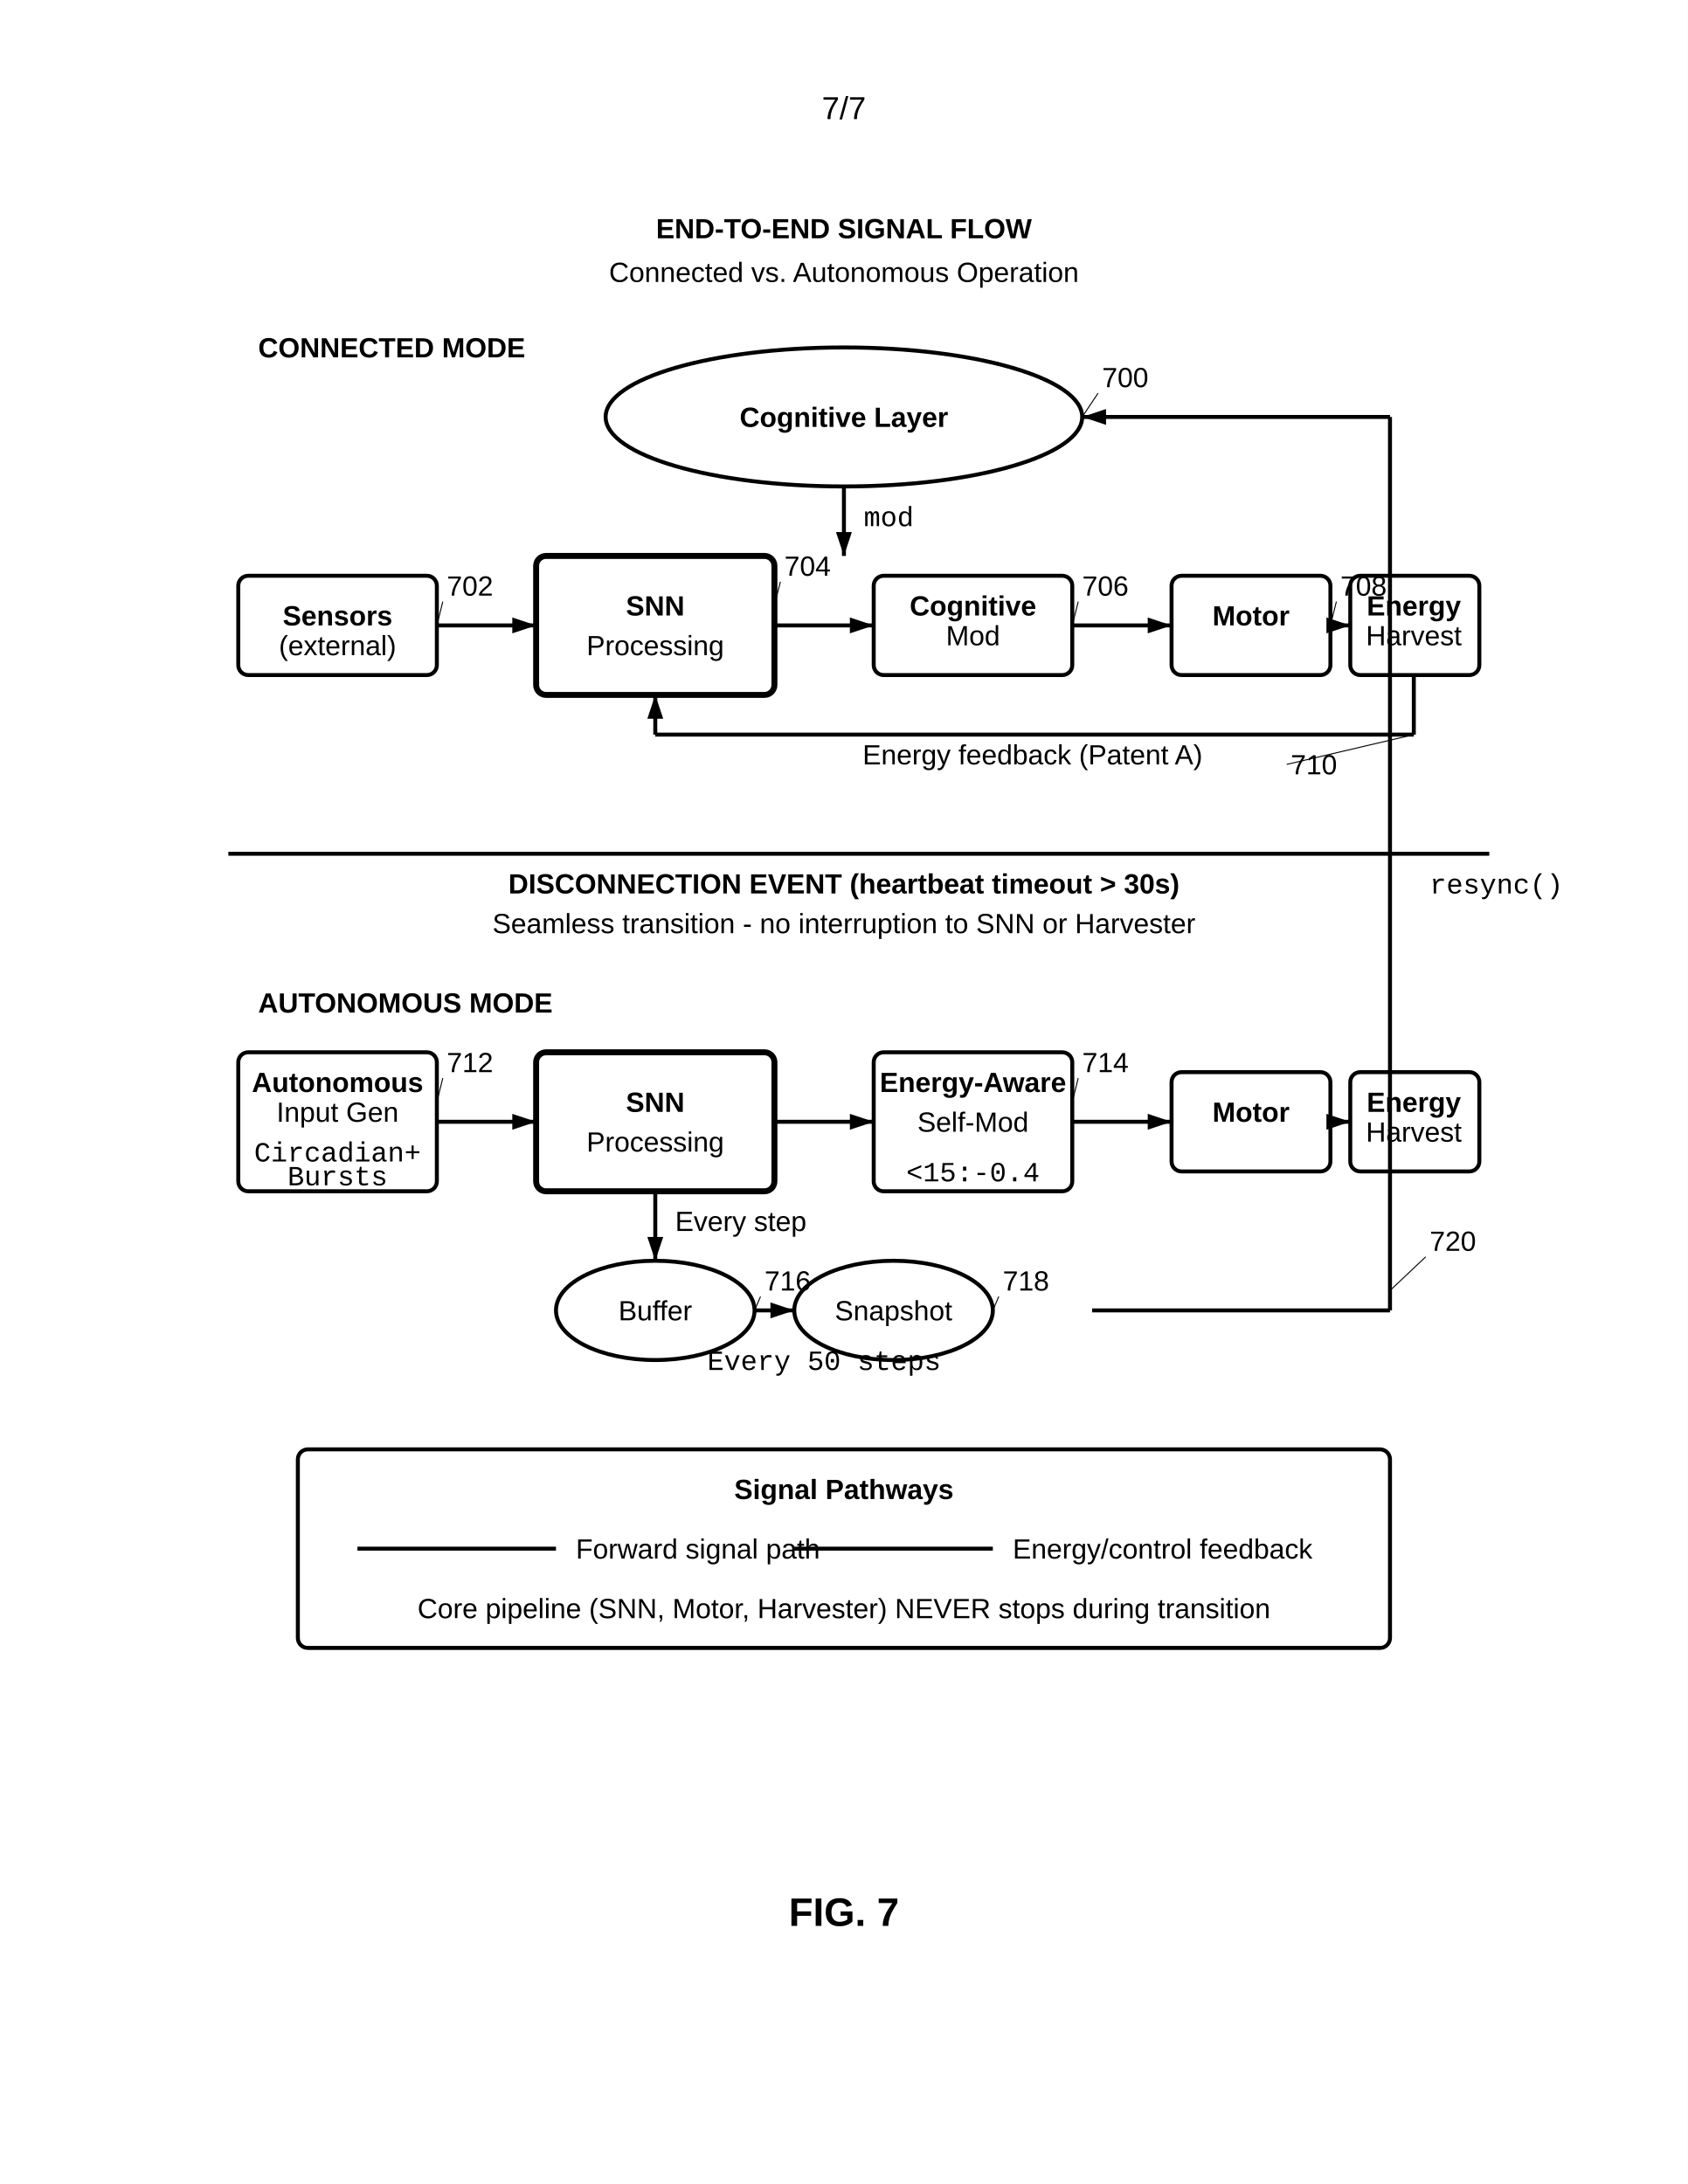
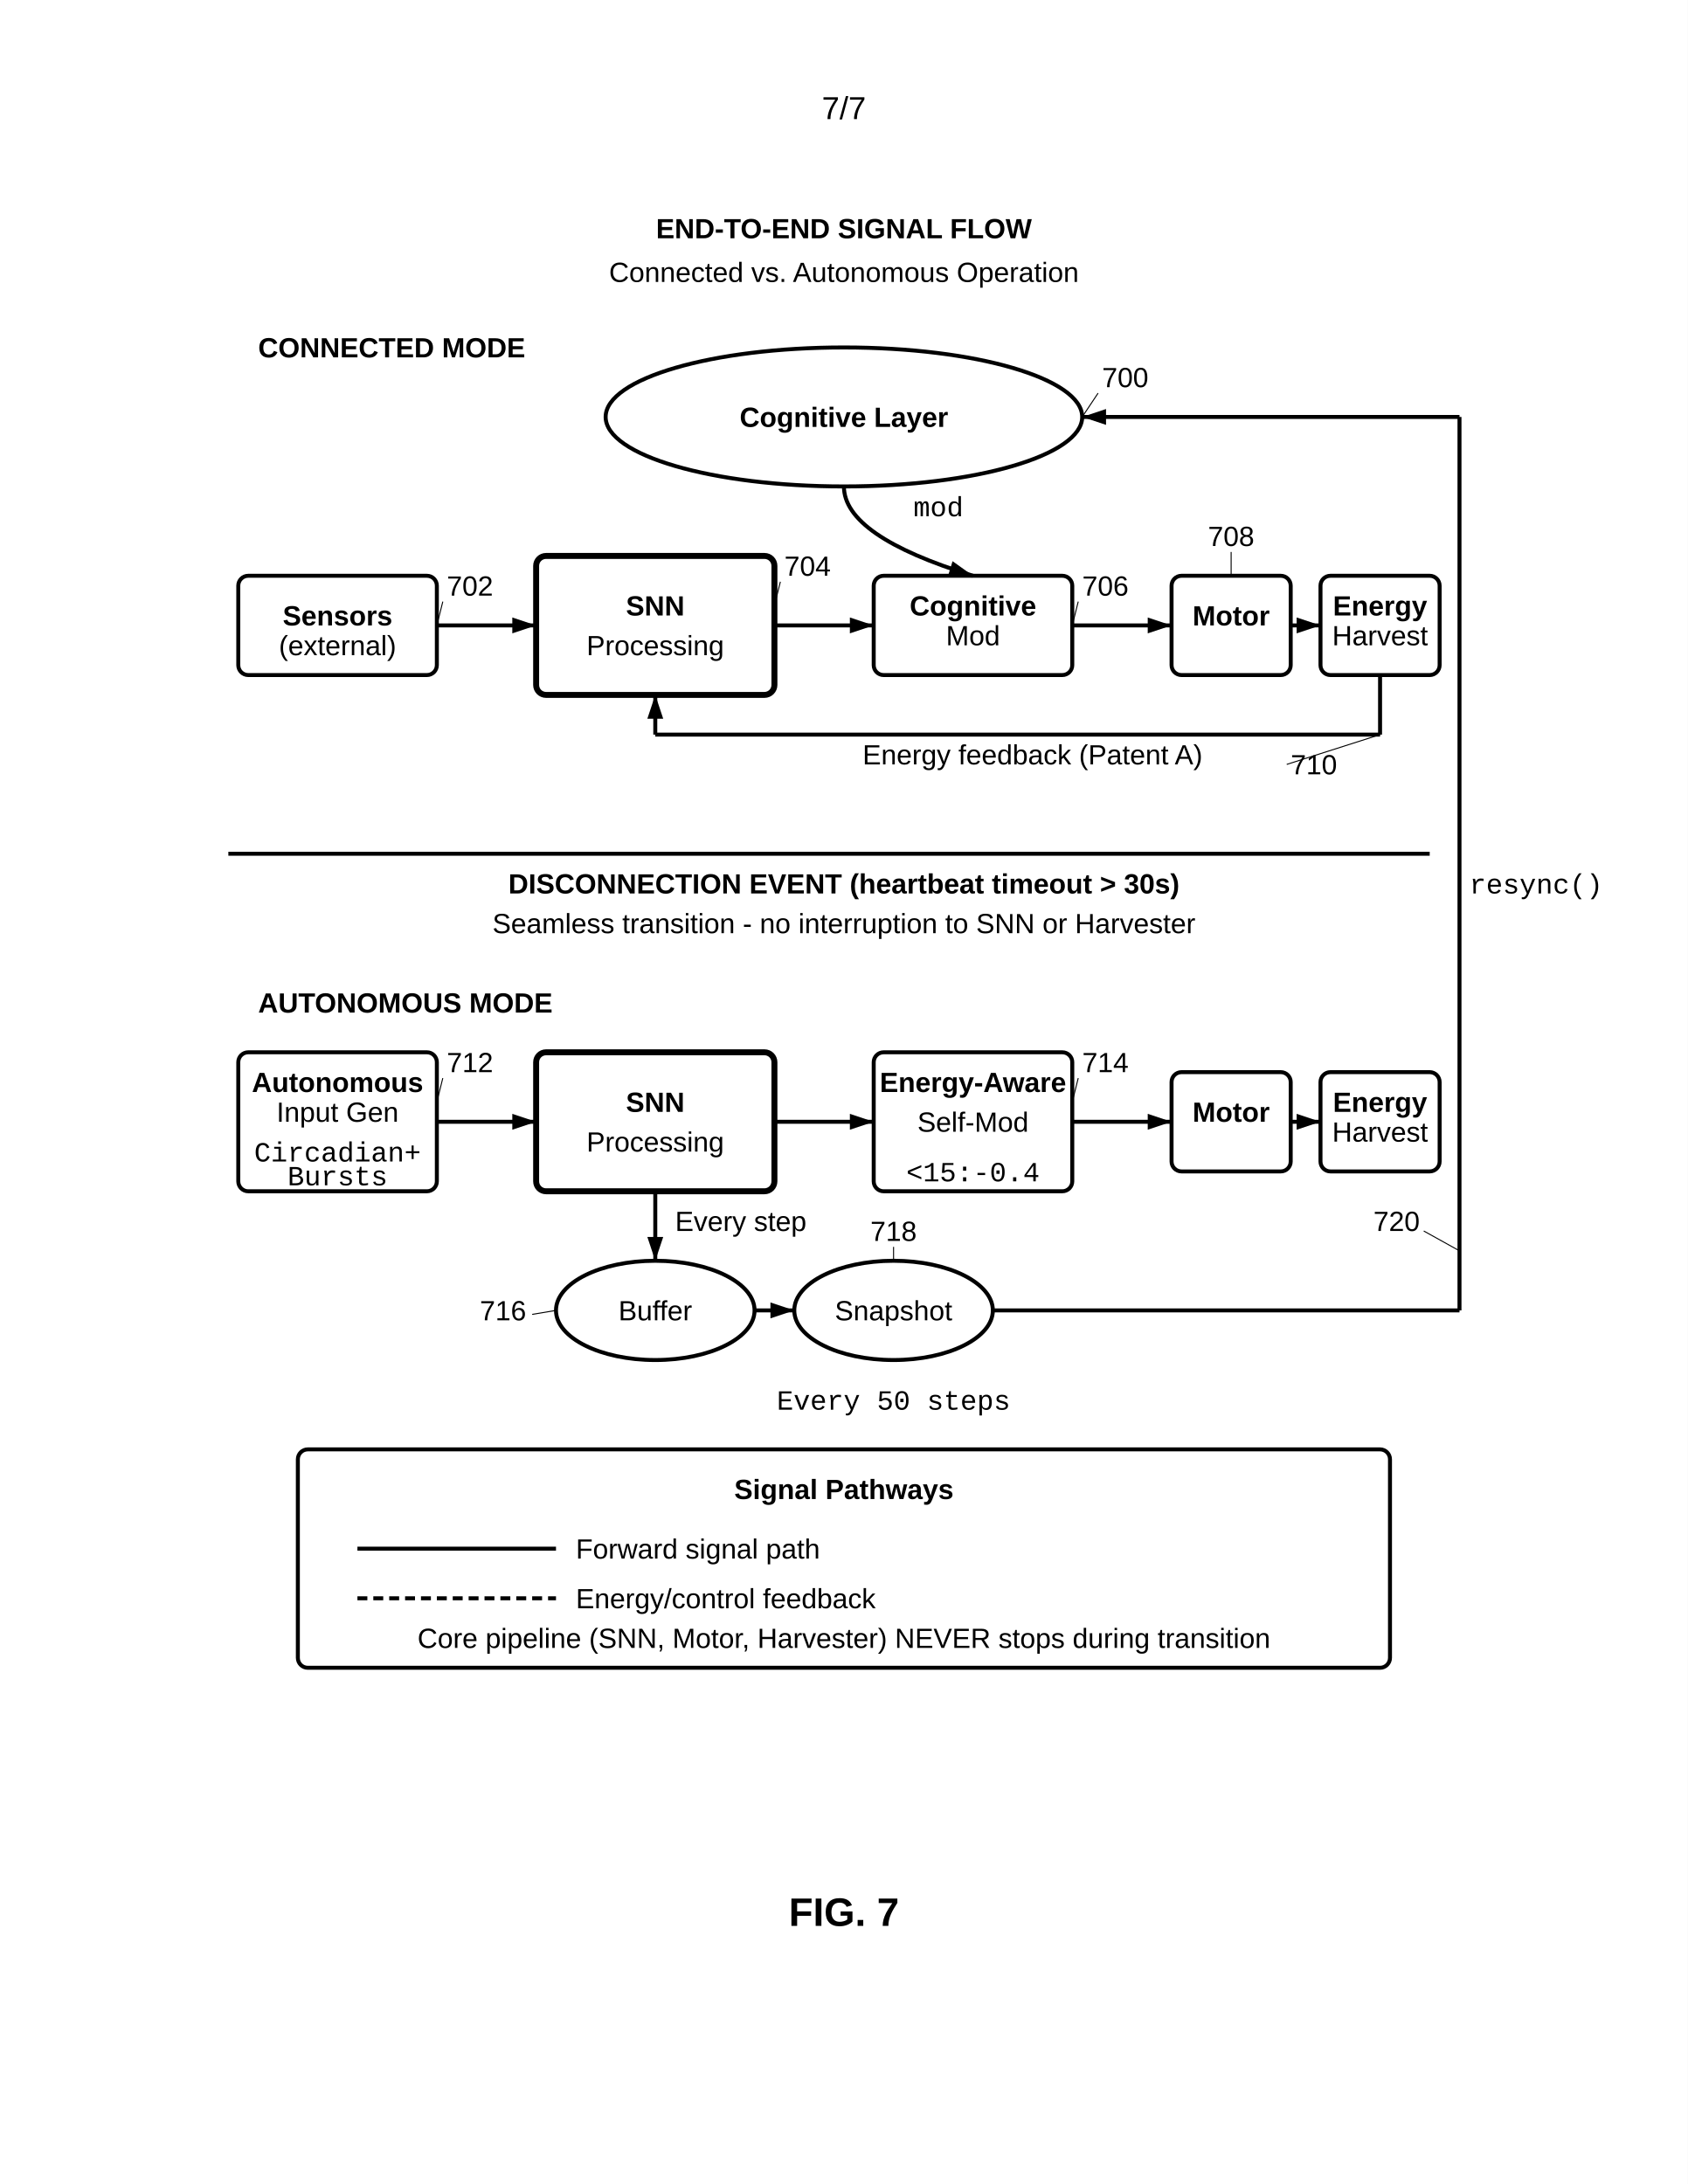
<svg xmlns="http://www.w3.org/2000/svg" width="8.5in" height="11in" viewBox="0 0 850 1100">
  <defs>
    <marker id="ah" markerWidth="6" markerHeight="4" refX="6" refY="2" orient="auto">
      <polygon points="0 0, 6 2, 0 4" fill="black" />
    </marker>
    <pattern id="hatch" patternUnits="userSpaceOnUse" width="8" height="8" patternTransform="rotate(45)">
      <line x1="0" y1="0" x2="0" y2="8" stroke="black" stroke-width="1" />
    </pattern>
    <pattern id="hatchLight" patternUnits="userSpaceOnUse" width="12" height="12" patternTransform="rotate(45)">
      <line x1="0" y1="0" x2="0" y2="12" stroke="black" stroke-width="0.5" />
    </pattern>
  </defs>
  <rect width="100%" height="100%" fill="white" />
  <text x="425" y="60" font-family="Arial, sans-serif" font-size="16" text-anchor="middle">7/7</text>
  <g transform="translate(0, 50)">
    <text x="425" y="70" font-family="Arial, sans-serif" font-size="14" font-weight="bold" text-anchor="middle">END-TO-END SIGNAL FLOW</text>
    <text x="425" y="92" font-family="Arial, sans-serif" font-size="14" text-anchor="middle">Connected vs. Autonomous Operation</text>
    <text x="130" y="130" font-family="Arial, sans-serif" font-size="14" font-weight="bold" text-anchor="start">CONNECTED MODE</text>
    <ellipse cx="425" cy="160" rx="120" ry="35" fill="none" stroke="black" stroke-width="2" />
    <text x="425" y="165" font-family="Arial, sans-serif" font-size="14" font-weight="bold" text-anchor="middle">Cognitive Layer</text>
    <text x="555" y="145" font-family="Arial, sans-serif" font-size="14" text-anchor="start">700</text>
    <line x1="553" y1="148" x2="545" y2="160" stroke="black" stroke-width="0.5" />
-     <line x1="425" y1="195" x2="425" y2="230" stroke="black" stroke-width="2" marker-end="url(#ah)" />
-     <text x="435" y="215" font-family="Courier New, monospace" font-size="14" text-anchor="start">mod</text>
+     <path d="M425,195 Q425,220 490,240" fill="none" stroke="black" stroke-width="2" marker-end="url(#ah)" />
+     <text x="460" y="210" font-family="Courier New, monospace" font-size="14" text-anchor="start">mod</text>
    <rect x="120" y="240" width="100" height="50" rx="5" fill="none" stroke="black" stroke-width="2" />
    <text x="170" y="265" font-family="Arial, sans-serif" font-size="14" font-weight="bold" text-anchor="middle">Sensors</text>
    <text x="170" y="280" font-family="Arial, sans-serif" font-size="14" text-anchor="middle">(external)</text>
    <text x="225" y="250" font-family="Arial, sans-serif" font-size="14" text-anchor="start">702</text>
    <line x1="223" y1="253" x2="220" y2="265" stroke="black" stroke-width="0.5" />
    <line x1="220" y1="265" x2="270" y2="265" stroke="black" stroke-width="2" marker-end="url(#ah)" />
    <rect x="270" y="230" width="120" height="70" rx="5" fill="none" stroke="black" stroke-width="3" />
    <text x="330" y="260" font-family="Arial, sans-serif" font-size="14" font-weight="bold" text-anchor="middle">SNN</text>
    <text x="330" y="280" font-family="Arial, sans-serif" font-size="14" text-anchor="middle">Processing</text>
    <text x="395" y="240" font-family="Arial, sans-serif" font-size="14" text-anchor="start">704</text>
    <line x1="393" y1="243" x2="390" y2="255" stroke="black" stroke-width="0.5" />
    <line x1="390" y1="265" x2="440" y2="265" stroke="black" stroke-width="2" marker-end="url(#ah)" />
    <rect x="440" y="240" width="100" height="50" rx="5" fill="none" stroke="black" stroke-width="2" />
    <text x="490" y="260" font-family="Arial, sans-serif" font-size="14" font-weight="bold" text-anchor="middle">Cognitive</text>
    <text x="490" y="275" font-family="Arial, sans-serif" font-size="14" text-anchor="middle">Mod</text>
    <text x="545" y="250" font-family="Arial, sans-serif" font-size="14" text-anchor="start">706</text>
    <line x1="543" y1="253" x2="540" y2="265" stroke="black" stroke-width="0.5" />
    <line x1="540" y1="265" x2="590" y2="265" stroke="black" stroke-width="2" marker-end="url(#ah)" />
-     <rect x="590" y="240" width="80" height="50" rx="5" fill="none" stroke="black" stroke-width="2" />
-     <text x="630" y="265" font-family="Arial, sans-serif" font-size="14" font-weight="bold" text-anchor="middle">Motor</text>
-     <text x="675" y="250" font-family="Arial, sans-serif" font-size="14" text-anchor="start">708</text>
-     <line x1="673" y1="253" x2="670" y2="265" stroke="black" stroke-width="0.5" />
-     <line x1="670" y1="265" x2="680" y2="265" stroke="black" stroke-width="2" marker-end="url(#ah)" />
-     <rect x="680" y="240" width="65" height="50" rx="5" fill="none" stroke="black" stroke-width="2" />
-     <text x="712" y="260" font-family="Arial, sans-serif" font-size="14" font-weight="bold" text-anchor="middle">Energy</text>
-     <text x="712" y="275" font-family="Arial, sans-serif" font-size="14" text-anchor="middle">Harvest</text>
-     <line x1="712" y1="290" x2="712" y2="320" stroke="black" stroke-width="2" />
-     <line x1="712" y1="320" x2="330" y2="320" stroke="black" stroke-width="2" />
+     <rect x="590" y="240" width="60" height="50" rx="5" fill="none" stroke="black" stroke-width="2" />
+     <text x="620" y="265" font-family="Arial, sans-serif" font-size="14" font-weight="bold" text-anchor="middle">Motor</text>
+     <text x="620" y="225" font-family="Arial, sans-serif" font-size="14" text-anchor="middle">708</text>
+     <line x1="620" y1="228" x2="620" y2="240" stroke="black" stroke-width="0.5" />
+     <line x1="650" y1="265" x2="665" y2="265" stroke="black" stroke-width="2" marker-end="url(#ah)" />
+     <rect x="665" y="240" width="60" height="50" rx="5" fill="none" stroke="black" stroke-width="2" />
+     <text x="695" y="260" font-family="Arial, sans-serif" font-size="14" font-weight="bold" text-anchor="middle">Energy</text>
+     <text x="695" y="275" font-family="Arial, sans-serif" font-size="14" text-anchor="middle">Harvest</text>
+     <line x1="695" y1="290" x2="695" y2="320" stroke="black" stroke-width="2" />
+     <line x1="695" y1="320" x2="330" y2="320" stroke="black" stroke-width="2" />
    <line x1="330" y1="320" x2="330" y2="300" stroke="black" stroke-width="2" marker-end="url(#ah)" />
    <text x="520" y="335" font-family="Arial, sans-serif" font-size="14" text-anchor="middle">Energy feedback (Patent A)</text>
    <text x="650" y="340" font-family="Arial, sans-serif" font-size="14" text-anchor="start">710</text>
-     <line x1="648" y1="335" x2="712" y2="320" stroke="black" stroke-width="0.5" />
-     <line x1="115" y1="380" x2="750" y2="380" stroke="black" stroke-width="2" />
+     <line x1="648" y1="335" x2="695" y2="320" stroke="black" stroke-width="0.5" />
+     <line x1="115" y1="380" x2="720" y2="380" stroke="black" stroke-width="2" />
    <text x="425" y="400" font-family="Arial, sans-serif" font-size="14" font-weight="bold" text-anchor="middle">DISCONNECTION EVENT (heartbeat timeout &gt; 30s)</text>
    <text x="425" y="420" font-family="Arial, sans-serif" font-size="14" text-anchor="middle">Seamless transition - no interruption to SNN or Harvester</text>
    <text x="130" y="460" font-family="Arial, sans-serif" font-size="14" font-weight="bold" text-anchor="start">AUTONOMOUS MODE</text>
    <rect x="120" y="480" width="100" height="70" rx="5" fill="none" stroke="black" stroke-width="2" />
    <text x="170" y="500" font-family="Arial, sans-serif" font-size="14" font-weight="bold" text-anchor="middle">Autonomous</text>
    <text x="170" y="515" font-family="Arial, sans-serif" font-size="14" text-anchor="middle">Input Gen</text>
    <text x="170" y="535" font-family="Courier New, monospace" font-size="14" text-anchor="middle">Circadian+</text>
    <text x="170" y="547" font-family="Courier New, monospace" font-size="14" text-anchor="middle">Bursts</text>
    <text x="225" y="490" font-family="Arial, sans-serif" font-size="14" text-anchor="start">712</text>
    <line x1="223" y1="493" x2="220" y2="505" stroke="black" stroke-width="0.5" />
    <line x1="220" y1="515" x2="270" y2="515" stroke="black" stroke-width="2" marker-end="url(#ah)" />
    <rect x="270" y="480" width="120" height="70" rx="5" fill="none" stroke="black" stroke-width="3" />
    <text x="330" y="510" font-family="Arial, sans-serif" font-size="14" font-weight="bold" text-anchor="middle">SNN</text>
    <text x="330" y="530" font-family="Arial, sans-serif" font-size="14" text-anchor="middle">Processing</text>
    <line x1="390" y1="515" x2="440" y2="515" stroke="black" stroke-width="2" marker-end="url(#ah)" />
    <rect x="440" y="480" width="100" height="70" rx="5" fill="none" stroke="black" stroke-width="2" />
    <text x="490" y="500" font-family="Arial, sans-serif" font-size="14" font-weight="bold" text-anchor="middle">Energy-Aware</text>
    <text x="490" y="520" font-family="Arial, sans-serif" font-size="14" text-anchor="middle">Self-Mod</text>
    <text x="490" y="545" font-family="Courier New, monospace" font-size="14" text-anchor="middle">&lt;15:-0.4</text>
    <text x="545" y="490" font-family="Arial, sans-serif" font-size="14" text-anchor="start">714</text>
    <line x1="543" y1="493" x2="540" y2="505" stroke="black" stroke-width="0.5" />
    <line x1="540" y1="515" x2="590" y2="515" stroke="black" stroke-width="2" marker-end="url(#ah)" />
-     <rect x="590" y="490" width="80" height="50" rx="5" fill="none" stroke="black" stroke-width="2" />
-     <text x="630" y="515" font-family="Arial, sans-serif" font-size="14" font-weight="bold" text-anchor="middle">Motor</text>
-     <line x1="670" y1="515" x2="680" y2="515" stroke="black" stroke-width="2" marker-end="url(#ah)" />
-     <rect x="680" y="490" width="65" height="50" rx="5" fill="none" stroke="black" stroke-width="2" />
-     <text x="712" y="510" font-family="Arial, sans-serif" font-size="14" font-weight="bold" text-anchor="middle">Energy</text>
-     <text x="712" y="525" font-family="Arial, sans-serif" font-size="14" text-anchor="middle">Harvest</text>
+     <rect x="590" y="490" width="60" height="50" rx="5" fill="none" stroke="black" stroke-width="2" />
+     <text x="620" y="515" font-family="Arial, sans-serif" font-size="14" font-weight="bold" text-anchor="middle">Motor</text>
+     <line x1="650" y1="515" x2="665" y2="515" stroke="black" stroke-width="2" marker-end="url(#ah)" />
+     <rect x="665" y="490" width="60" height="50" rx="5" fill="none" stroke="black" stroke-width="2" />
+     <text x="695" y="510" font-family="Arial, sans-serif" font-size="14" font-weight="bold" text-anchor="middle">Energy</text>
+     <text x="695" y="525" font-family="Arial, sans-serif" font-size="14" text-anchor="middle">Harvest</text>
    <ellipse cx="330" cy="610" rx="50" ry="25" fill="none" stroke="black" stroke-width="2" />
    <text x="330" y="615" font-family="Arial, sans-serif" font-size="14" text-anchor="middle">Buffer</text>
    <line x1="330" y1="550" x2="330" y2="585" stroke="black" stroke-width="2" marker-end="url(#ah)" />
    <text x="340" y="570" font-family="Arial, sans-serif" font-size="14" text-anchor="start">Every step</text>
-     <text x="385" y="600" font-family="Arial, sans-serif" font-size="14" text-anchor="start">716</text>
-     <line x1="383" y1="603" x2="380" y2="610" stroke="black" stroke-width="0.5" />
+     <text x="265" y="615" font-family="Arial, sans-serif" font-size="14" text-anchor="end">716</text>
+     <line x1="268" y1="612" x2="280" y2="610" stroke="black" stroke-width="0.5" />
    <ellipse cx="450" cy="610" rx="50" ry="25" fill="none" stroke="black" stroke-width="2" />
    <text x="450" y="615" font-family="Arial, sans-serif" font-size="14" text-anchor="middle">Snapshot</text>
    <line x1="380" y1="610" x2="400" y2="610" stroke="black" stroke-width="2" marker-end="url(#ah)" />
-     <text x="415" y="640" font-family="Courier New, monospace" font-size="14" text-anchor="middle">Every 50 steps</text>
-     <text x="505" y="600" font-family="Arial, sans-serif" font-size="14" text-anchor="start">718</text>
-     <line x1="503" y1="603" x2="500" y2="610" stroke="black" stroke-width="0.5" />
-     <line x1="550" y1="610" x2="700" y2="610" stroke="black" stroke-width="2" />
-     <line x1="700" y1="610" x2="700" y2="160" stroke="black" stroke-width="2" />
-     <line x1="700" y1="160" x2="545" y2="160" stroke="black" stroke-width="2" marker-end="url(#ah)" />
-     <text x="720" y="400" font-family="Courier New, monospace" font-size="14" text-anchor="start">resync()</text>
-     <text x="720" y="580" font-family="Arial, sans-serif" font-size="14" text-anchor="start">720</text>
-     <line x1="718" y1="583" x2="700" y2="600" stroke="black" stroke-width="0.5" />
-     <rect x="150" y="680" width="550" height="100" rx="5" fill="none" stroke="black" stroke-width="2" />
+     <text x="450" y="660" font-family="Courier New, monospace" font-size="14" text-anchor="middle">Every 50 steps</text>
+     <text x="450" y="575" font-family="Arial, sans-serif" font-size="14" text-anchor="middle">718</text>
+     <line x1="450" y1="578" x2="450" y2="585" stroke="black" stroke-width="0.5" />
+     <line x1="500" y1="610" x2="735" y2="610" stroke="black" stroke-width="2" />
+     <line x1="735" y1="610" x2="735" y2="160" stroke="black" stroke-width="2" />
+     <line x1="735" y1="160" x2="545" y2="160" stroke="black" stroke-width="2" marker-end="url(#ah)" />
+     <text x="740" y="400" font-family="Courier New, monospace" font-size="14" text-anchor="start">resync()</text>
+     <text x="715" y="570" font-family="Arial, sans-serif" font-size="14" text-anchor="end">720</text>
+     <line x1="717" y1="570" x2="735" y2="580" stroke="black" stroke-width="0.5" />
+     <rect x="150" y="680" width="550" height="110" rx="5" fill="none" stroke="black" stroke-width="2" />
    <text x="425" y="705" font-family="Arial, sans-serif" font-size="14" font-weight="bold" text-anchor="middle">Signal Pathways</text>
    <line x1="180" y1="730" x2="280" y2="730" stroke="black" stroke-width="2" />
    <text x="290" y="735" font-family="Arial, sans-serif" font-size="14" text-anchor="start">Forward signal path</text>
-     <line x1="400" y1="730" x2="500" y2="730" stroke="black" stroke-width="2" />
-     <text x="510" y="735" font-family="Arial, sans-serif" font-size="14" text-anchor="start">Energy/control feedback</text>
-     <text x="425" y="765" font-family="Arial, sans-serif" font-size="14" text-anchor="middle">Core pipeline (SNN, Motor, Harvester) NEVER stops during transition</text>
+     <line x1="180" y1="755" x2="280" y2="755" stroke="black" stroke-width="2" stroke-dasharray="5,3" />
+     <text x="290" y="760" font-family="Arial, sans-serif" font-size="14" text-anchor="start">Energy/control feedback</text>
+     <text x="425" y="780" font-family="Arial, sans-serif" font-size="14" text-anchor="middle">Core pipeline (SNN, Motor, Harvester) NEVER stops during transition</text>
    <text x="425" y="920" font-family="Arial, sans-serif" font-size="20" font-weight="bold" text-anchor="middle">FIG. 7</text>
  </g>
</svg>
